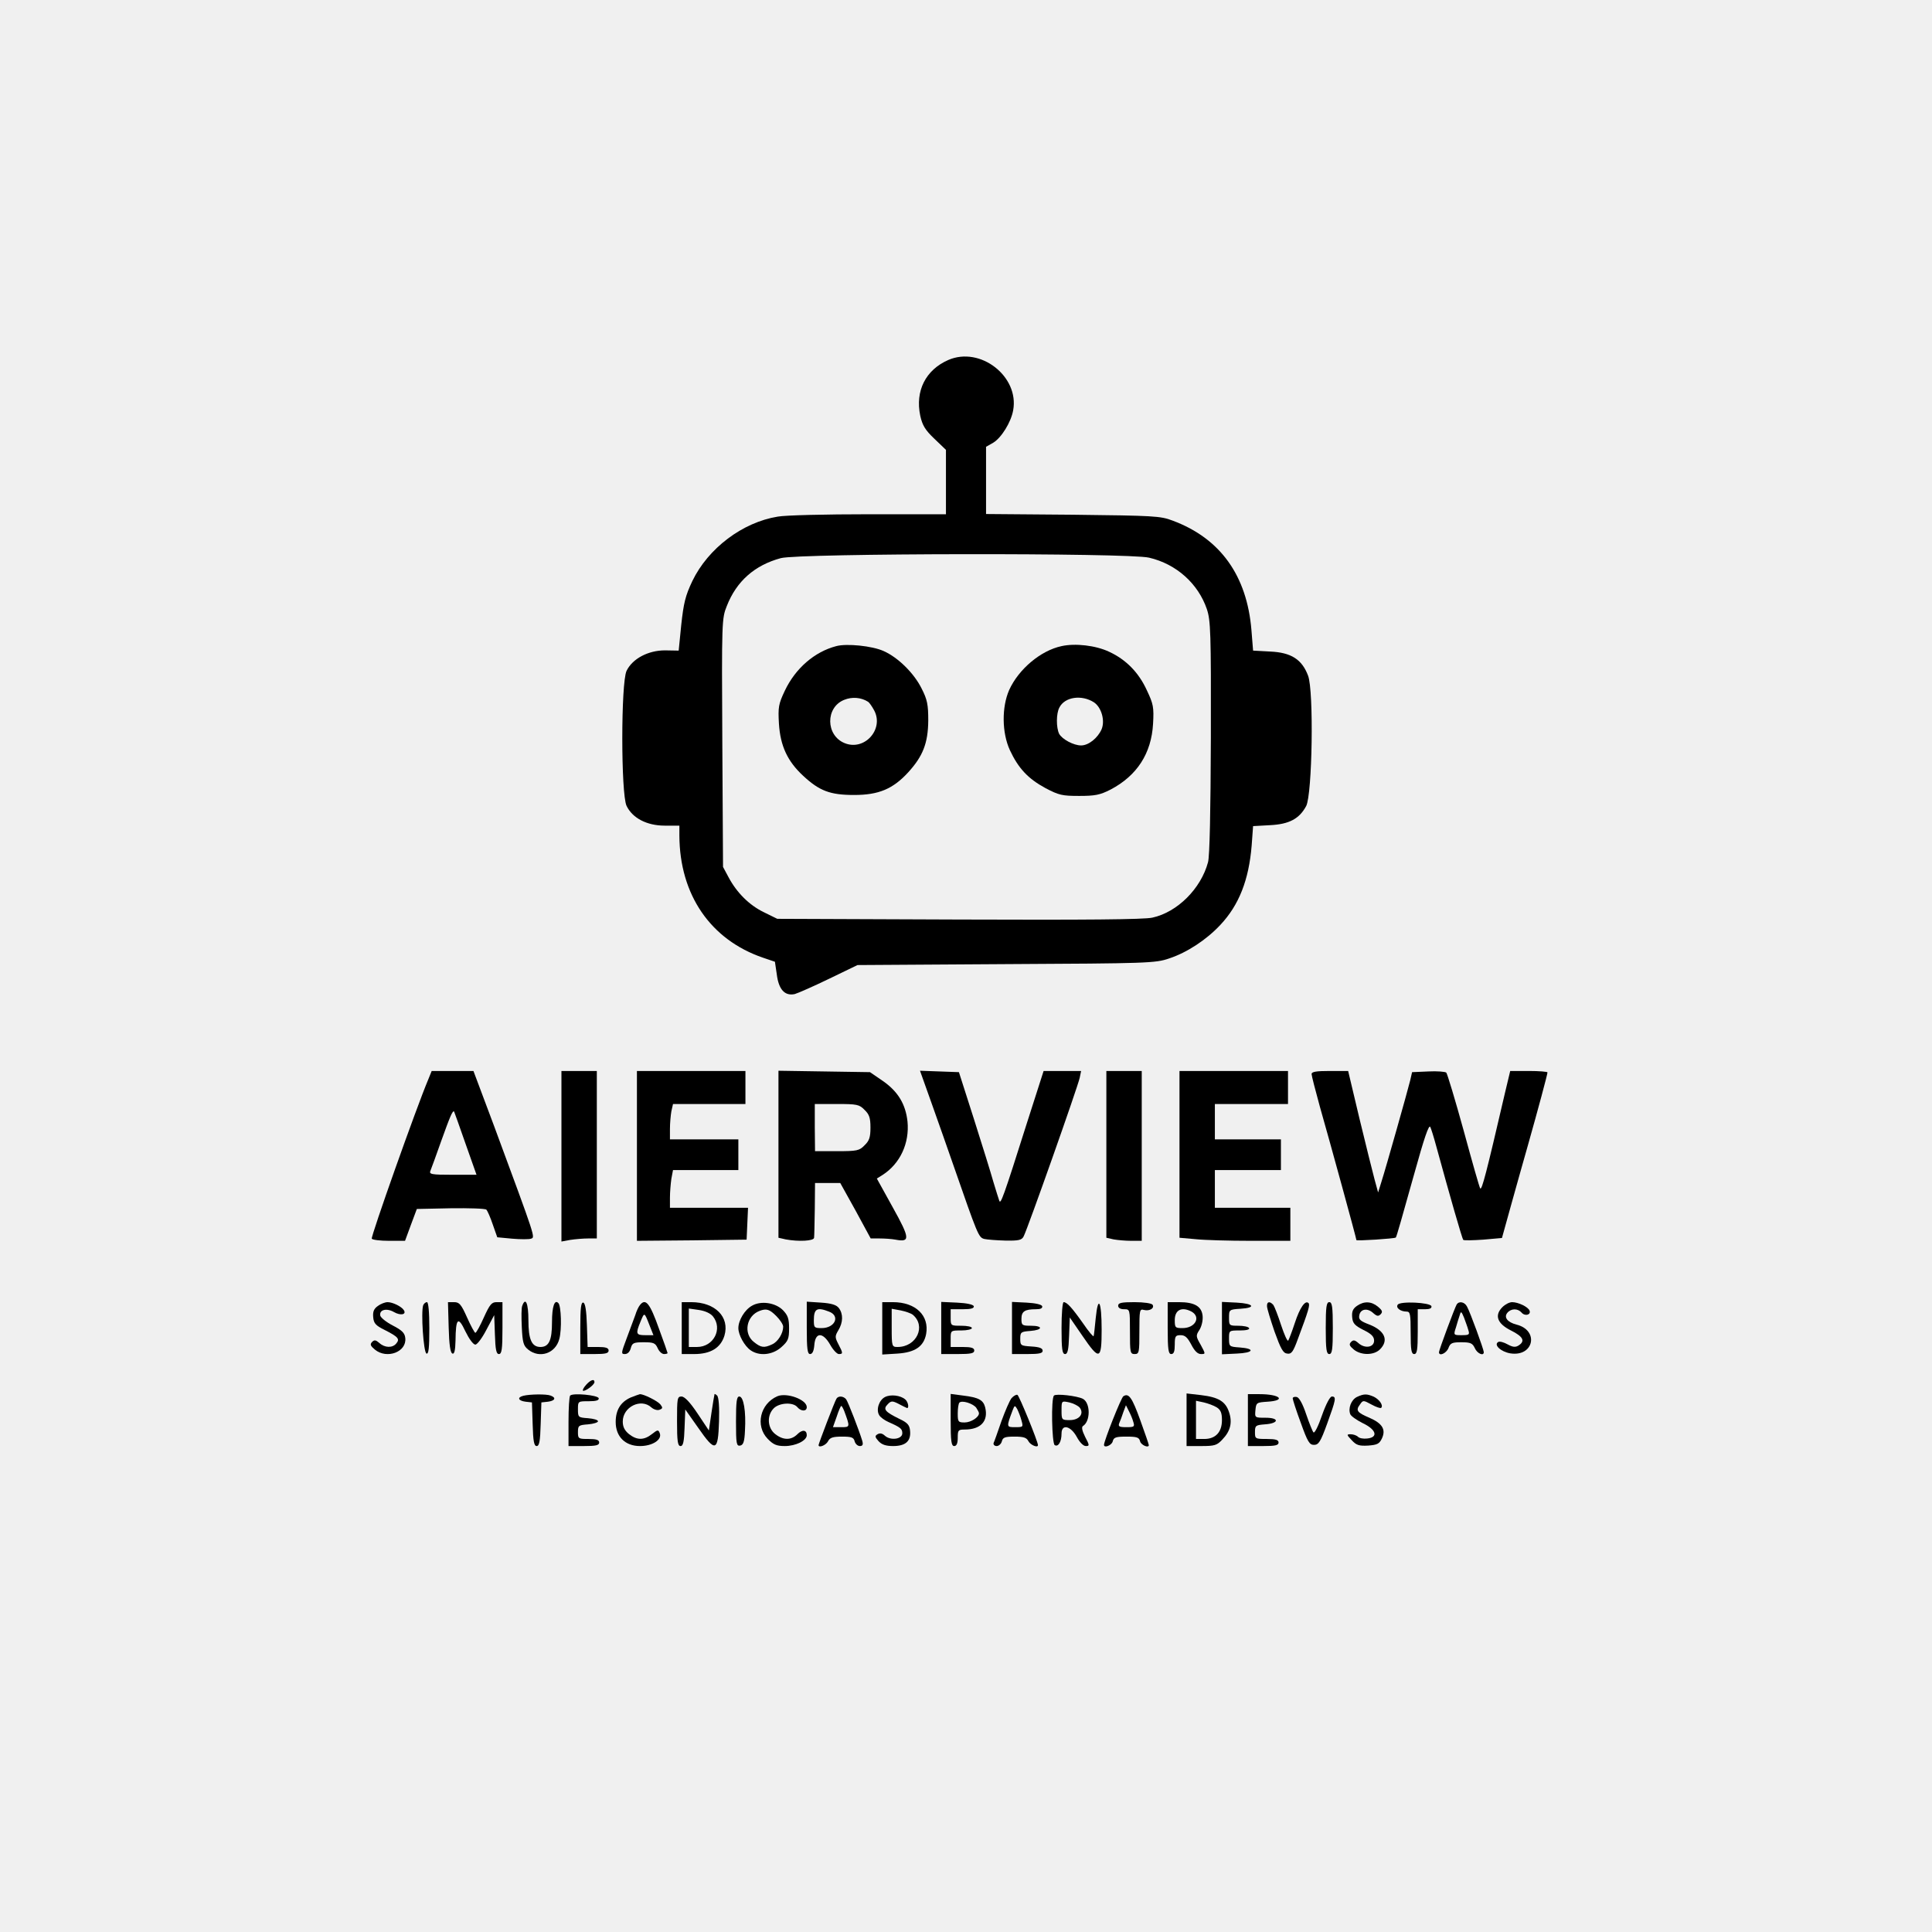
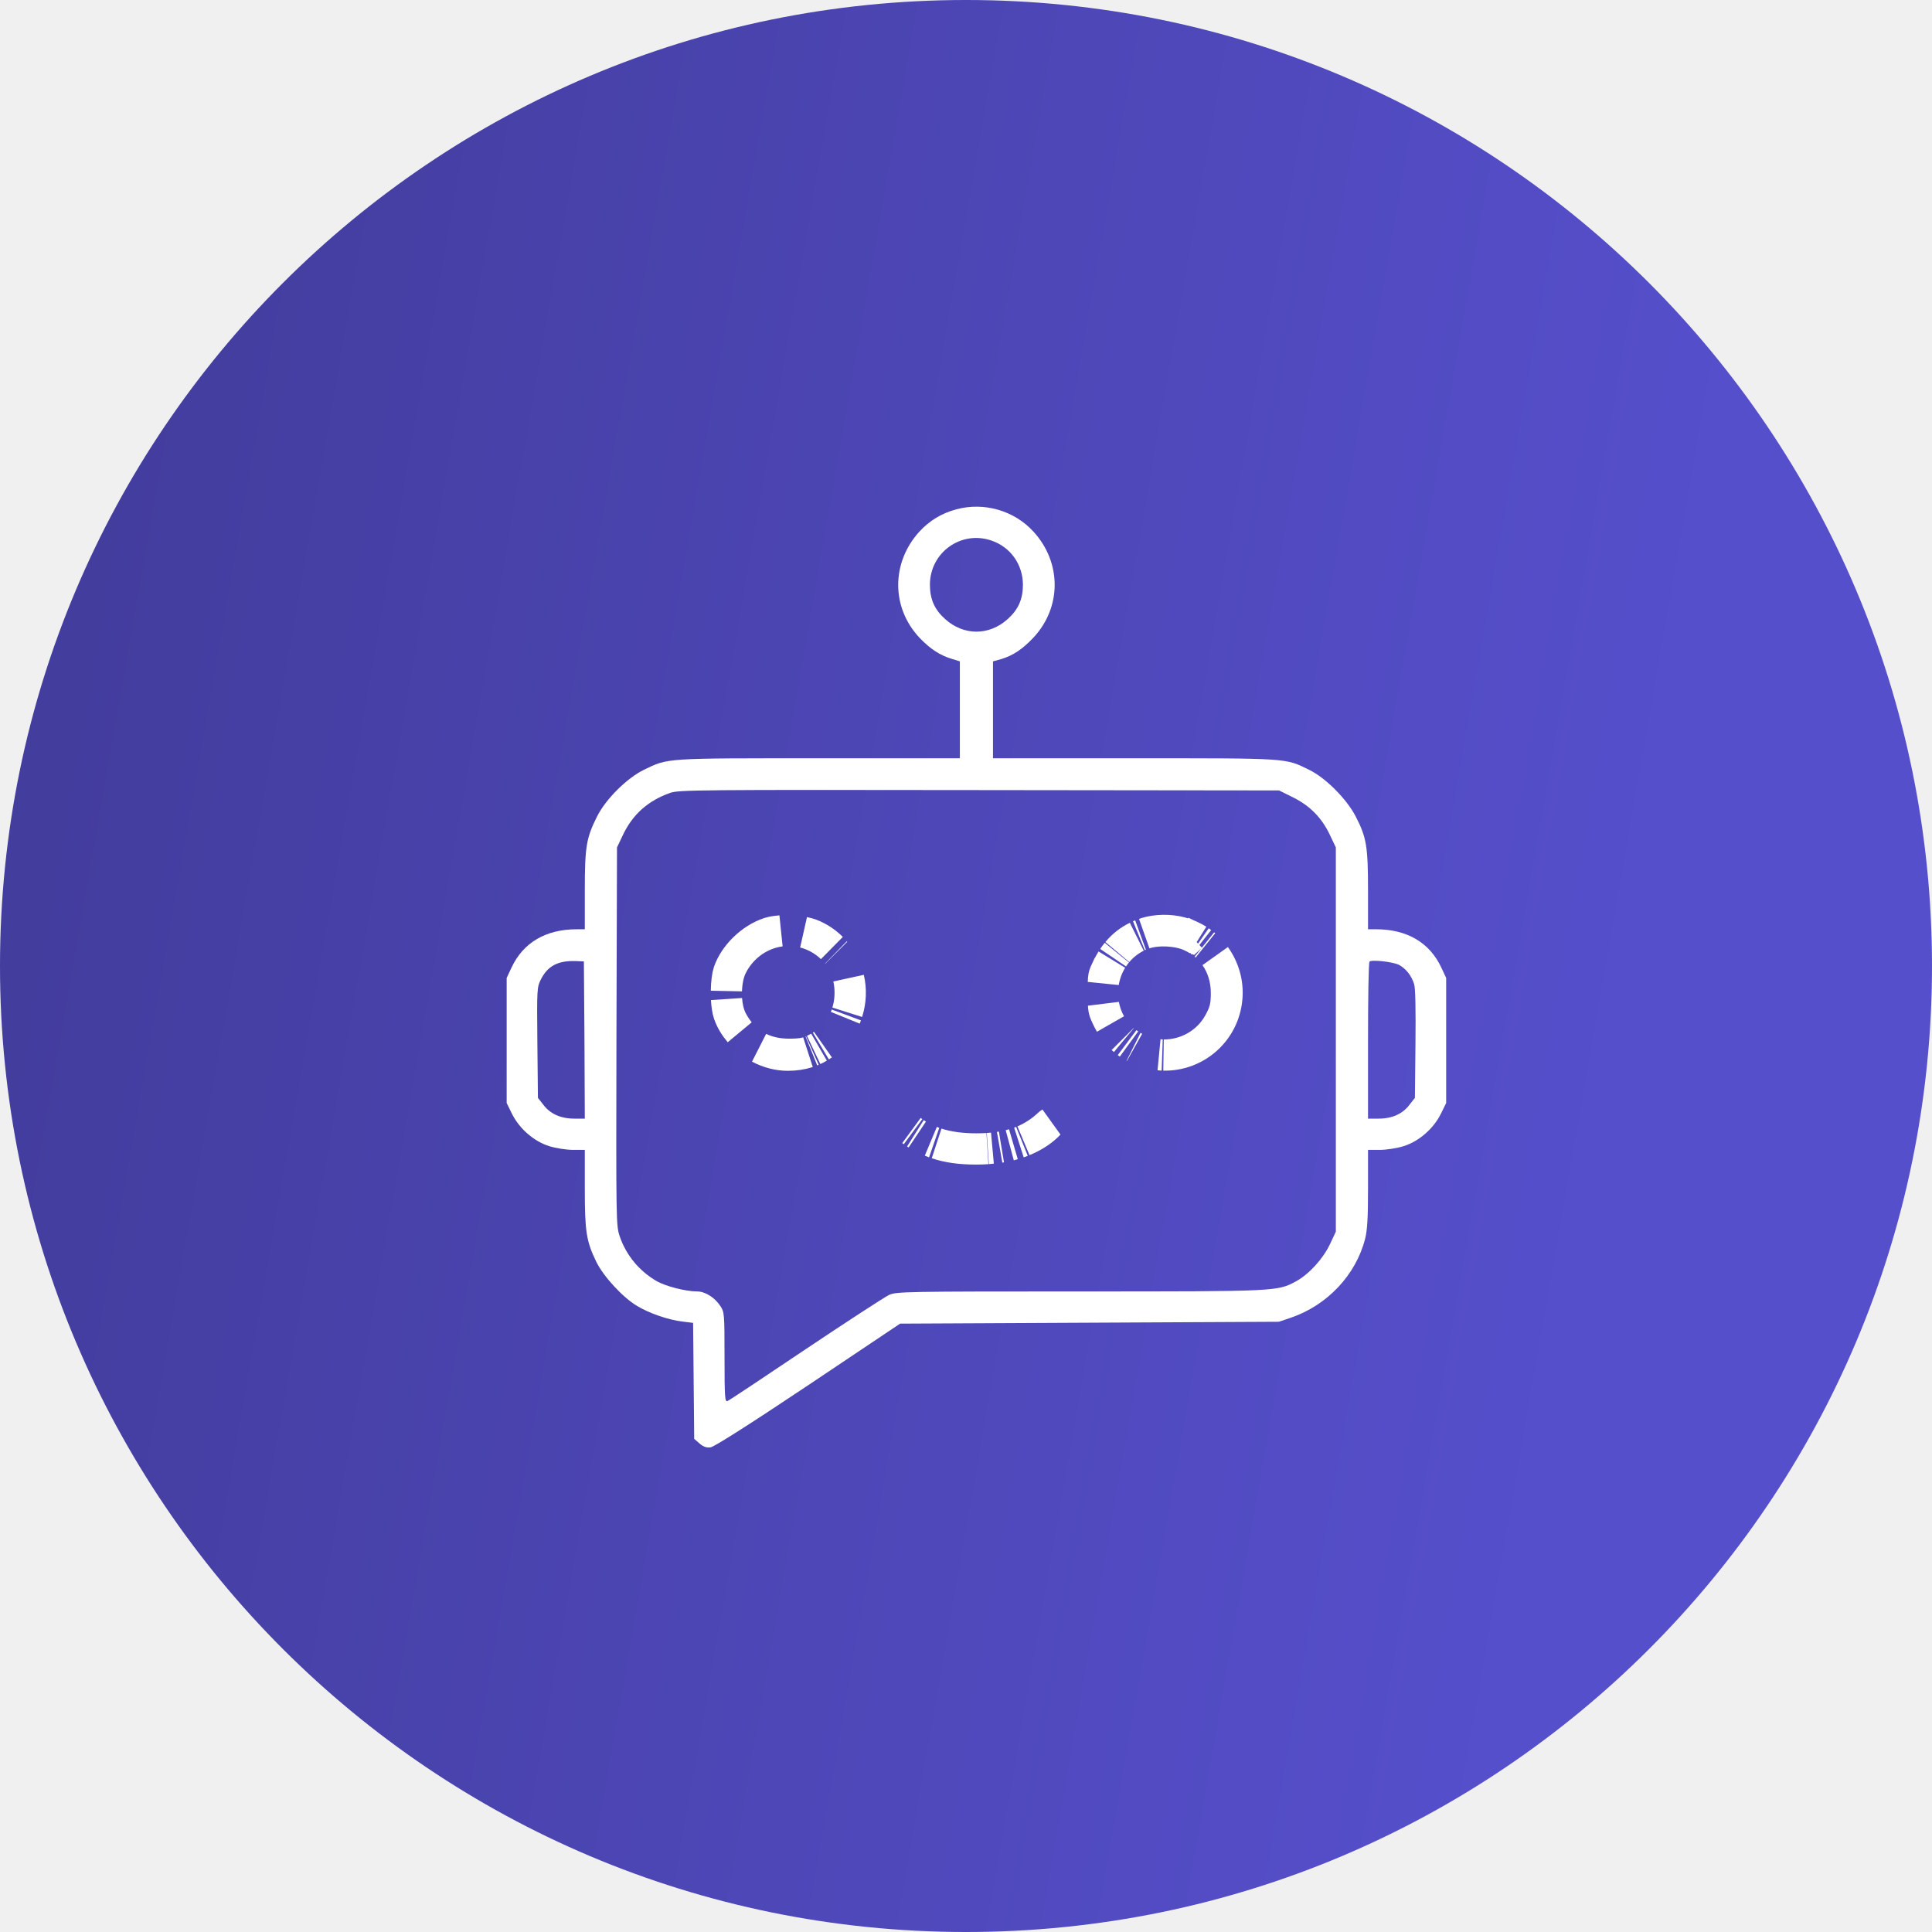
- <svg xmlns="http://www.w3.org/2000/svg" version="1.0" width="819pt" height="819pt" viewBox="0 0 819 819" preserveAspectRatio="xMidYMid meet">
-   <g transform="translate(0,819) scale(0.1,-0.1)" fill="#000000" stroke="none">
-     <path d="M4020 6664 c-96 -42 -141 -131 -119 -236 9 -41 21 -61 60 -98 l49 -47 0 -137 0 -136 -327 0 c-181 0 -354 -4 -386 -10 -149 -24 -295 -134 -362 -273 -30 -63 -37 -94 -47 -185 l-11 -110 -58 1 c-71 0 -138 -35 -163 -87 -24 -51 -24 -521 0 -572 25 -52 86 -84 162 -84 l62 0 0 -42 c1 -251 132 -442 355 -518 l50 -17 8 -54 c8 -64 34 -92 76 -83 14 4 80 33 146 65 l120 58 630 4 c601 3 633 4 691 24 76 25 158 79 217 142 79 84 121 190 133 337 l6 82 72 4 c81 4 124 27 153 81 26 49 33 489 8 553 -26 69 -72 98 -160 102 l-73 4 -7 87 c-19 231 -132 389 -334 464 -52 20 -80 21 -423 25 l-368 3 0 143 0 142 30 17 c35 21 76 87 85 138 26 143 -139 272 -275 213z m851 -838 c116 -27 208 -110 245 -218 16 -48 18 -98 17 -543 -1 -316 -5 -504 -12 -530 -30 -112 -130 -212 -236 -235 -35 -8 -283 -10 -820 -8 l-770 3 -57 28 c-62 30 -115 83 -150 149 l-23 43 -3 526 c-3 516 -2 528 19 580 41 105 118 173 229 203 77 21 1474 23 1561 2z" />
-     <path d="M3545 5451 c-92 -24 -173 -94 -218 -189 -27 -57 -29 -70 -25 -140 6 -94 36 -159 103 -221 69 -64 114 -81 216 -81 103 0 164 25 229 96 62 68 84 123 85 219 0 68 -4 89 -28 136 -32 65 -100 132 -161 159 -48 22 -157 33 -201 21z m135 -236 c5 -3 17 -20 26 -37 42 -80 -42 -173 -126 -138 -80 33 -81 151 -2 183 34 14 72 11 102 -8z" />
-     <path d="M4500 5451 c-89 -19 -182 -98 -222 -186 -32 -73 -31 -181 3 -255 36 -77 77 -121 151 -161 57 -30 71 -33 143 -33 67 0 88 4 133 27 112 59 173 153 180 279 4 70 1 84 -26 141 -35 77 -89 131 -160 164 -57 27 -144 37 -202 24z m137 -238 c32 -21 48 -77 33 -114 -16 -37 -55 -69 -87 -69 -32 0 -80 26 -93 49 -13 26 -13 87 1 112 23 45 94 55 146 22z" />
-     <path d="M1815 3613 c-49 -116 -244 -666 -239 -674 3 -5 36 -9 73 -9 l68 0 25 68 25 67 143 3 c79 1 147 -1 152 -6 4 -4 17 -33 27 -63 l19 -54 64 -6 c35 -3 70 -3 79 0 18 7 23 -8 -157 479 l-87 232 -88 0 -89 0 -15 -37z m158 -270 l47 -133 -101 0 c-92 0 -101 2 -94 18 4 9 24 65 45 124 38 106 49 132 55 126 1 -2 23 -63 48 -135z" />
-     <path d="M2380 3289 l0 -362 38 7 c20 3 54 6 75 6 l37 0 0 355 0 355 -75 0 -75 0 0 -361z" />
-     <path d="M2700 3290 l0 -360 233 2 232 3 3 68 3 67 -166 0 -165 0 0 43 c0 23 3 59 6 80 l7 37 138 0 139 0 0 65 0 65 -145 0 -145 0 0 44 c0 24 3 58 6 75 l7 31 153 0 154 0 0 70 0 70 -230 0 -230 0 0 -360z" />
-     <path d="M3300 3297 l0 -354 31 -7 c54 -10 119 -7 120 7 1 6 2 62 3 122 l1 110 54 0 53 0 65 -117 64 -118 38 0 c21 0 51 -2 67 -5 63 -12 62 5 -11 136 l-68 123 24 15 c75 48 115 135 106 227 -8 73 -40 127 -105 172 l-54 37 -194 3 -194 3 0 -354z m365 188 c20 -19 25 -34 25 -75 0 -41 -5 -56 -25 -75 -22 -23 -32 -25 -117 -25 l-93 0 -1 100 0 100 93 0 c86 0 96 -2 118 -25z" />
-     <path d="M3951 3508 c28 -79 68 -192 89 -253 105 -302 108 -310 132 -317 13 -3 53 -6 90 -7 56 -1 69 2 77 17 17 32 230 635 238 673 l6 29 -80 0 -79 0 -68 -212 c-105 -332 -114 -354 -120 -338 -3 8 -14 44 -25 80 -10 36 -47 155 -82 265 l-64 200 -82 3 -83 3 51 -143z" />
-     <path d="M4690 3296 l0 -353 31 -7 c17 -3 51 -6 75 -6 l44 0 0 360 0 360 -75 0 -75 0 0 -354z" />
-     <path d="M5000 3296 l0 -353 68 -6 c37 -4 142 -7 235 -7 l167 0 0 70 0 70 -160 0 -160 0 0 80 0 80 140 0 140 0 0 65 0 65 -140 0 -140 0 0 75 0 75 155 0 155 0 0 70 0 70 -230 0 -230 0 0 -354z" />
-     <path d="M5560 3637 c0 -7 16 -69 35 -138 46 -161 155 -559 155 -566 0 -4 162 6 167 11 3 2 26 84 77 266 44 159 63 213 69 203 3 -5 15 -43 26 -84 57 -208 109 -390 114 -395 3 -3 41 -2 85 1 l79 7 38 137 c21 75 53 190 72 256 43 152 83 301 83 309 0 3 -36 6 -79 6 l-79 0 -22 -92 c-80 -345 -98 -413 -105 -406 -3 2 -34 112 -70 244 -36 131 -70 243 -74 247 -4 4 -39 7 -76 5 l-69 -3 -8 -35 c-11 -45 -103 -371 -122 -430 l-14 -45 -15 55 c-8 30 -37 146 -64 258 l-48 202 -77 0 c-57 0 -78 -3 -78 -13z" />
-     <path d="M1602 2654 c-17 -12 -22 -24 -20 -47 2 -27 11 -36 47 -54 59 -30 67 -39 51 -58 -16 -20 -49 -19 -72 2 -15 13 -21 14 -31 4 -9 -10 -7 -16 12 -32 51 -42 136 -10 129 49 -2 21 -14 33 -53 53 -27 14 -51 33 -53 42 -5 25 27 33 58 15 28 -16 54 -11 42 8 -10 16 -48 34 -69 34 -10 0 -29 -7 -41 -16z" />
-     <path d="M1794 2657 c-10 -28 1 -200 14 -205 9 -3 12 23 12 107 0 70 -4 111 -10 111 -6 0 -13 -6 -16 -13z" />
-     <path d="M1902 2563 c2 -74 7 -108 16 -111 8 -3 12 13 13 55 1 96 11 105 42 39 15 -31 33 -56 42 -56 8 0 29 28 47 63 l33 62 3 -82 c2 -65 6 -83 17 -83 12 0 15 20 15 110 l0 110 -25 0 c-21 0 -29 -10 -54 -65 -16 -36 -32 -65 -36 -65 -3 0 -19 29 -35 65 -25 56 -33 65 -55 65 l-26 0 3 -107z" />
-     <path d="M2214 2655 c-4 -8 -4 -49 -2 -91 3 -65 7 -79 27 -95 48 -39 116 -17 132 45 11 40 8 140 -4 152 -16 17 -27 -14 -27 -81 0 -77 -13 -105 -49 -105 -37 0 -51 32 -51 113 0 72 -12 100 -26 62z" />
-     <path d="M2460 2561 l0 -111 60 0 c47 0 60 3 60 15 0 11 -12 15 -45 15 l-44 0 -3 92 c-2 62 -7 93 -15 96 -10 3 -13 -23 -13 -107z" />
-     <path d="M2713 2658 c-6 -7 -15 -26 -20 -43 -6 -16 -22 -60 -36 -97 -24 -64 -25 -68 -8 -68 12 0 21 10 25 25 6 22 12 25 55 25 41 0 49 -3 59 -25 6 -14 18 -25 27 -25 8 0 15 2 15 4 0 2 -16 48 -36 102 -39 110 -57 132 -81 102z m40 -85 l17 -43 -35 0 c-39 0 -41 6 -20 57 17 41 16 42 38 -14z" />
-     <path d="M2890 2560 l0 -110 53 0 c69 0 112 26 128 78 23 79 -39 142 -141 142 l-40 0 0 -110z m132 50 c43 -53 3 -130 -67 -130 l-35 0 0 81 0 82 42 -6 c27 -4 49 -14 60 -27z" />
-     <path d="M3188 2655 c-31 -17 -58 -62 -58 -95 0 -29 26 -76 52 -94 37 -26 93 -20 130 13 29 26 33 35 33 80 0 41 -5 55 -26 77 -32 32 -93 41 -131 19z m103 -44 c16 -16 29 -36 29 -45 0 -28 -22 -64 -47 -75 -34 -16 -47 -14 -77 10 -46 36 -32 111 24 132 29 11 42 7 71 -22z" />
-     <path d="M3420 2561 c0 -90 3 -111 14 -111 10 0 16 13 18 38 4 55 36 56 67 2 12 -22 29 -40 37 -40 18 0 18 4 -2 42 -15 29 -15 34 0 59 20 33 21 69 2 94 -10 13 -30 20 -75 23 l-61 4 0 -111z m94 69 c49 -18 26 -70 -31 -70 -31 0 -33 2 -33 33 0 49 13 57 64 37z" />
-     <path d="M3740 2559 l0 -111 65 4 c74 5 111 30 121 83 14 78 -44 135 -141 135 l-45 0 0 -111z m129 58 c58 -48 17 -137 -64 -137 -24 0 -25 2 -25 81 l0 81 38 -7 c20 -4 43 -12 51 -18z" />
-     <path d="M3990 2560 l0 -110 70 0 c56 0 70 3 70 15 0 11 -12 15 -50 15 l-50 0 0 35 c0 35 0 35 45 35 25 0 45 5 45 10 0 6 -20 10 -45 10 -45 0 -45 0 -45 35 l0 35 51 0 c36 0 49 4 47 13 -3 7 -29 13 -71 15 l-67 3 0 -111z" />
-     <path d="M4290 2560 l0 -110 65 0 c50 0 65 3 65 14 0 11 -14 16 -47 18 -46 3 -48 4 -48 33 0 28 3 30 43 33 53 4 55 22 2 22 -37 0 -40 2 -40 29 0 32 14 41 62 41 19 0 28 4 26 13 -3 7 -28 13 -66 15 l-62 3 0 -111z" />
-     <path d="M4500 2560 c0 -90 3 -110 15 -110 11 0 15 18 17 78 l3 77 53 -77 c73 -107 82 -104 82 26 0 120 -15 149 -25 49 -4 -38 -7 -72 -9 -77 -1 -4 -21 19 -44 53 -48 68 -69 91 -83 91 -5 0 -9 -49 -9 -110z" />
-     <path d="M4740 2655 c0 -9 9 -15 25 -15 25 0 25 0 25 -95 0 -88 1 -95 20 -95 19 0 20 7 20 96 0 90 1 96 19 91 24 -6 46 7 37 22 -4 6 -36 11 -77 11 -55 0 -69 -3 -69 -15z" />
-     <path d="M4950 2560 c0 -91 3 -110 15 -110 11 0 15 11 15 40 0 36 3 40 25 40 19 0 29 -10 45 -40 14 -27 27 -40 41 -40 20 0 20 0 -1 39 -21 36 -21 40 -5 64 9 15 15 40 13 59 -4 40 -34 58 -100 58 l-48 0 0 -110z m101 70 c41 -23 16 -70 -38 -70 -31 0 -33 2 -33 34 0 43 29 58 71 36z" />
-     <path d="M5180 2560 l0 -111 63 3 c71 3 80 21 12 26 -44 3 -45 4 -45 38 0 34 0 34 46 34 27 0 43 4 39 10 -3 6 -24 10 -46 10 -38 0 -39 1 -39 34 0 34 1 35 48 38 68 4 58 22 -15 26 l-63 3 0 -111z" />
-     <path d="M5371 2653 c0 -10 15 -58 32 -108 26 -72 36 -91 53 -93 19 -3 26 7 47 65 44 117 51 142 44 149 -14 14 -37 -20 -58 -84 -12 -37 -25 -70 -28 -75 -4 -4 -17 26 -30 65 -13 40 -28 79 -33 86 -15 17 -28 15 -27 -5z" />
-     <path d="M5620 2560 c0 -91 3 -110 15 -110 12 0 15 19 15 110 0 91 -3 110 -15 110 -12 0 -15 -19 -15 -110z" />
-     <path d="M5752 2654 c-17 -12 -22 -24 -20 -47 2 -27 11 -36 48 -55 33 -16 45 -28 45 -45 0 -29 -39 -35 -66 -11 -16 14 -22 15 -32 5 -9 -10 -7 -16 12 -32 31 -25 85 -25 111 1 38 38 21 79 -45 105 -37 14 -46 21 -43 38 4 28 34 34 59 11 16 -14 22 -15 32 -5 9 10 7 16 -12 32 -28 23 -59 24 -89 3z" />
-     <path d="M5925 2659 c-9 -13 12 -29 38 -29 15 0 17 -11 17 -90 0 -73 3 -90 15 -90 12 0 15 17 15 95 l0 95 31 0 c20 0 29 4 27 13 -6 16 -134 22 -143 6z" />
-     <path d="M6175 2660 c-8 -13 -75 -193 -75 -202 0 -19 31 -5 40 17 8 22 16 25 55 25 39 0 47 -4 57 -25 10 -23 38 -35 38 -17 0 11 -58 170 -71 193 -10 20 -34 25 -44 9z m49 -107 c7 -21 4 -23 -28 -23 -34 0 -35 0 -24 33 5 17 12 41 16 52 5 18 7 16 18 -10 6 -17 15 -40 18 -52z" />
-     <path d="M6369 2649 c-35 -35 -22 -70 36 -99 52 -26 62 -45 32 -64 -13 -8 -24 -7 -46 5 -16 9 -34 14 -40 10 -20 -12 11 -41 51 -48 100 -16 124 98 26 122 -38 10 -54 31 -38 50 16 19 44 19 60 1 14 -17 41 -10 34 8 -6 16 -48 36 -74 36 -11 0 -29 -9 -41 -21z" />
-     <path d="M2485 2320 c-10 -11 -16 -22 -14 -25 7 -6 49 24 49 36 0 15 -16 10 -35 -11z" />
-     <path d="M2218 2273 c-27 -7 -21 -21 10 -25 l27 -3 3 -92 c2 -73 6 -93 17 -93 11 0 15 20 17 93 l3 92 28 3 c30 4 36 17 11 26 -17 7 -89 6 -116 -1z" />
-     <path d="M2417 2274 c-4 -4 -7 -54 -7 -111 l0 -103 65 0 c51 0 65 3 65 15 0 11 -12 15 -45 15 -43 0 -45 1 -45 29 0 28 3 30 43 33 23 2 42 8 42 13 0 6 -19 11 -42 13 -42 3 -43 4 -43 38 0 34 0 34 46 34 32 0 44 4 42 13 -5 13 -109 23 -121 11z" />
-     <path d="M2674 2266 c-43 -19 -64 -53 -64 -104 0 -62 40 -102 103 -102 53 0 94 27 84 54 -6 16 -9 16 -33 -3 -34 -27 -64 -27 -98 0 -18 15 -26 30 -26 53 0 62 77 100 121 60 10 -9 26 -14 35 -10 14 5 14 9 3 23 -13 15 -70 43 -86 43 -4 -1 -22 -7 -39 -14z" />
-     <path d="M3029 2280 c-1 -3 -7 -38 -13 -79 l-11 -75 -48 72 c-32 48 -55 72 -68 72 -18 0 -19 -8 -19 -105 0 -85 3 -105 15 -105 11 0 15 18 17 78 l3 77 55 -78 c73 -105 84 -101 88 27 2 59 -1 103 -8 110 -5 5 -11 8 -11 6z" />
-     <path d="M3295 2271 c-73 -32 -94 -125 -41 -180 24 -25 38 -31 73 -31 46 0 93 23 93 46 0 23 -19 25 -40 4 -26 -26 -60 -26 -94 1 -33 26 -36 79 -6 109 24 24 82 27 100 5 16 -19 40 -19 40 0 0 32 -85 63 -125 46z" />
-     <path d="M3752 2268 c-26 -13 -39 -54 -25 -77 5 -9 23 -22 39 -29 52 -23 59 -29 59 -48 0 -25 -50 -32 -74 -10 -11 10 -21 12 -31 6 -12 -7 -11 -12 4 -29 14 -15 31 -21 62 -21 53 0 76 21 72 64 -2 25 -11 35 -45 51 -61 30 -71 41 -50 62 14 15 20 15 44 3 15 -8 31 -16 36 -18 12 -6 8 25 -6 36 -20 17 -61 22 -85 10z" />
-     <path d="M4030 2170 c0 -91 3 -110 15 -110 10 0 15 11 15 35 0 32 2 35 29 35 69 0 102 36 87 95 -8 30 -27 41 -93 49 l-53 7 0 -111z m108 53 c6 -9 12 -20 12 -24 0 -17 -34 -39 -61 -39 -27 0 -29 3 -29 38 0 21 3 42 7 46 11 11 56 -3 71 -21z" />
-     <path d="M4288 2263 c-8 -10 -27 -54 -43 -98 -15 -44 -30 -86 -33 -92 -2 -7 4 -13 13 -13 9 0 19 9 22 20 4 17 14 20 54 20 38 0 51 -4 59 -20 9 -16 40 -29 40 -16 0 15 -80 211 -87 213 -5 2 -16 -4 -25 -14z m42 -94 c8 -28 8 -29 -26 -29 -38 0 -38 0 -12 70 9 23 10 24 20 7 5 -10 14 -32 18 -48z" />
-     <path d="M4468 2274 c-13 -12 -9 -202 3 -210 15 -9 29 14 29 49 0 42 39 33 65 -15 12 -22 27 -38 38 -38 16 0 16 3 -3 39 -13 26 -16 42 -9 46 32 20 32 97 0 115 -25 13 -115 23 -123 14z m109 -51 c20 -26 -2 -53 -42 -53 -34 0 -35 1 -35 41 0 41 0 41 33 34 17 -4 37 -14 44 -22z" />
-     <path d="M4762 2271 c-9 -5 -82 -189 -82 -206 0 -15 33 -2 37 15 4 17 14 20 58 20 44 0 54 -3 58 -20 4 -16 37 -30 37 -16 0 3 -16 50 -36 105 -35 97 -49 117 -72 102z m42 -108 c7 -21 4 -23 -29 -23 -31 0 -36 3 -30 18 4 9 12 30 17 46 l11 29 12 -24 c7 -13 16 -34 19 -46z" />
-     <path d="M5030 2171 l0 -111 63 0 c56 0 66 3 89 28 34 35 43 72 28 116 -15 45 -44 63 -119 72 l-61 7 0 -112z m128 53 c17 -11 22 -24 22 -54 0 -51 -27 -80 -75 -80 l-35 0 0 81 0 81 33 -7 c17 -4 42 -13 55 -21z" />
-     <path d="M5290 2170 l0 -110 65 0 c51 0 65 3 65 15 0 11 -12 15 -50 15 -49 0 -50 1 -50 29 0 28 3 30 42 33 60 4 63 28 3 28 -46 0 -46 0 -43 33 3 31 5 32 51 35 81 5 54 32 -34 32 l-49 0 0 -110z" />
-     <path d="M5752 2268 c-24 -12 -38 -48 -28 -73 3 -8 27 -25 53 -38 57 -27 67 -60 19 -65 -16 -2 -33 1 -39 7 -6 6 -20 11 -31 11 -18 0 -18 -2 4 -25 20 -22 32 -25 70 -23 38 3 47 7 58 30 18 38 2 64 -53 88 -52 22 -59 31 -40 56 13 19 14 19 49 0 20 -11 38 -17 41 -14 10 10 -7 35 -31 47 -30 13 -42 13 -72 -1z" />
-     <path d="M3120 2164 c0 -95 2 -105 18 -102 13 3 18 16 20 63 5 83 -6 145 -24 145 -11 0 -14 -20 -14 -106z" />
-     <path d="M3546 2261 c-7 -10 -76 -191 -76 -197 0 -13 31 -1 40 16 8 16 21 20 59 20 40 0 50 -3 54 -20 3 -11 13 -20 22 -20 12 0 15 6 10 23 -13 43 -59 162 -68 175 -11 14 -33 16 -41 3z m33 -53 c25 -68 25 -68 -13 -68 l-35 0 16 45 c8 25 17 45 19 45 3 0 8 -10 13 -22z" />
-     <path d="M5480 2262 c0 -5 15 -52 34 -103 29 -81 37 -94 56 -94 20 0 28 13 56 90 37 102 40 115 20 115 -8 0 -25 -32 -42 -80 -15 -44 -31 -77 -36 -72 -4 4 -18 39 -31 77 -15 45 -30 71 -40 73 -10 2 -17 -1 -17 -6z" />
-   </g>
+ <svg xmlns="http://www.w3.org/2000/svg" width="56" height="56" viewBox="0 0 56 56" fill="none">
+   <circle cx="28" cy="28" r="28" fill="url(#paint0_linear_125_554)" />
+   <mask id="path-2-inside-1_125_554" fill="white">
+     <path d="M27.721 14.763C27.295 14.875 26.938 15.094 26.65 15.408C25.829 16.309 25.829 17.614 26.655 18.488C26.959 18.808 27.252 19 27.599 19.101L27.822 19.17V20.577V21.979H23.74C19.243 21.979 19.376 21.968 18.662 22.314C18.172 22.554 17.559 23.162 17.308 23.663C16.994 24.286 16.951 24.542 16.951 25.81V26.935H16.722C15.821 26.935 15.166 27.319 14.825 28.049L14.686 28.347V30.159V31.971L14.835 32.275C15.049 32.712 15.475 33.084 15.923 33.223C16.114 33.282 16.418 33.33 16.61 33.33H16.951V34.454C16.951 35.701 16.994 35.978 17.287 36.58C17.495 37.001 18.049 37.604 18.459 37.849C18.816 38.067 19.376 38.259 19.786 38.307L20.09 38.344L20.106 40.028L20.122 41.707L20.276 41.84C20.388 41.936 20.479 41.968 20.596 41.952C20.703 41.936 21.71 41.297 23.426 40.151L26.09 38.366L31.579 38.339L37.068 38.312L37.415 38.195C38.475 37.833 39.301 36.953 39.568 35.909C39.632 35.658 39.653 35.307 39.653 34.454V33.33H39.994C40.186 33.33 40.489 33.282 40.681 33.223C41.129 33.084 41.555 32.712 41.769 32.275L41.918 31.971V30.159V28.347L41.779 28.049C41.438 27.319 40.783 26.935 39.882 26.935H39.653V25.81C39.653 24.537 39.61 24.27 39.291 23.657C39.035 23.162 38.422 22.544 37.947 22.314C37.244 21.968 37.377 21.979 32.874 21.979H28.782V20.577V19.17L29.011 19.107C29.357 19.005 29.634 18.819 29.943 18.494C30.775 17.614 30.78 16.309 29.954 15.408C29.4 14.801 28.526 14.545 27.721 14.763ZM28.739 15.669C29.288 15.856 29.645 16.357 29.65 16.943C29.65 17.369 29.517 17.668 29.208 17.945C28.67 18.43 27.934 18.43 27.396 17.945C27.087 17.668 26.954 17.369 26.954 16.943C26.959 16.01 27.86 15.366 28.739 15.669ZM37.473 23.109C37.969 23.354 38.315 23.705 38.55 24.206L38.72 24.563V30.132V35.701L38.55 36.063C38.347 36.49 37.942 36.932 37.575 37.135C37.026 37.433 37.052 37.433 31.286 37.433C26.277 37.433 25.973 37.438 25.771 37.534C25.653 37.588 24.572 38.291 23.362 39.101C22.158 39.911 21.134 40.593 21.087 40.609C21.012 40.641 21.001 40.513 21.001 39.341C21.001 38.072 20.996 38.03 20.879 37.854C20.713 37.604 20.436 37.433 20.207 37.433C19.877 37.433 19.296 37.284 19.035 37.135C18.529 36.842 18.15 36.383 17.964 35.84C17.857 35.515 17.857 35.467 17.868 30.036L17.884 24.563L18.054 24.206C18.337 23.604 18.79 23.204 19.429 22.981C19.68 22.895 20.25 22.89 28.387 22.901L37.074 22.911L37.473 23.109ZM16.941 30.143L16.951 32.424H16.647C16.253 32.424 15.944 32.285 15.747 32.019L15.592 31.822L15.576 30.218C15.56 28.64 15.566 28.608 15.683 28.379C15.88 27.995 16.178 27.841 16.685 27.857L16.924 27.867L16.941 30.143ZM40.553 27.969C40.751 28.075 40.916 28.283 40.99 28.528C41.028 28.651 41.038 29.274 41.028 30.271L41.012 31.822L40.857 32.019C40.66 32.285 40.351 32.424 39.962 32.424H39.653V30.169C39.653 28.928 39.669 27.894 39.696 27.873C39.754 27.809 40.378 27.878 40.553 27.969Z" />
+   </mask>
+   <path d="M27.721 14.763C27.295 14.875 26.938 15.094 26.65 15.408C25.829 16.309 25.829 17.614 26.655 18.488C26.959 18.808 27.252 19 27.599 19.101L27.822 19.17V20.577V21.979H23.74C19.243 21.979 19.376 21.968 18.662 22.314C18.172 22.554 17.559 23.162 17.308 23.663C16.994 24.286 16.951 24.542 16.951 25.81V26.935H16.722C15.821 26.935 15.166 27.319 14.825 28.049L14.686 28.347V30.159V31.971L14.835 32.275C15.049 32.712 15.475 33.084 15.923 33.223C16.114 33.282 16.418 33.33 16.61 33.33H16.951V34.454C16.951 35.701 16.994 35.978 17.287 36.58C17.495 37.001 18.049 37.604 18.459 37.849C18.816 38.067 19.376 38.259 19.786 38.307L20.09 38.344L20.106 40.028L20.122 41.707L20.276 41.84C20.388 41.936 20.479 41.968 20.596 41.952C20.703 41.936 21.71 41.297 23.426 40.151L26.09 38.366L31.579 38.339L37.068 38.312L37.415 38.195C38.475 37.833 39.301 36.953 39.568 35.909C39.632 35.658 39.653 35.307 39.653 34.454V33.33H39.994C40.186 33.33 40.489 33.282 40.681 33.223C41.129 33.084 41.555 32.712 41.769 32.275L41.918 31.971V30.159V28.347L41.779 28.049C41.438 27.319 40.783 26.935 39.882 26.935H39.653V25.81C39.653 24.537 39.61 24.27 39.291 23.657C39.035 23.162 38.422 22.544 37.947 22.314C37.244 21.968 37.377 21.979 32.874 21.979H28.782V20.577V19.17L29.011 19.107C29.357 19.005 29.634 18.819 29.943 18.494C30.775 17.614 30.78 16.309 29.954 15.408C29.4 14.801 28.526 14.545 27.721 14.763ZM28.739 15.669C29.288 15.856 29.645 16.357 29.65 16.943C29.65 17.369 29.517 17.668 29.208 17.945C28.67 18.43 27.934 18.43 27.396 17.945C27.087 17.668 26.954 17.369 26.954 16.943C26.959 16.01 27.86 15.366 28.739 15.669ZM37.473 23.109C37.969 23.354 38.315 23.705 38.55 24.206L38.72 24.563V30.132V35.701L38.55 36.063C38.347 36.49 37.942 36.932 37.575 37.135C37.026 37.433 37.052 37.433 31.286 37.433C26.277 37.433 25.973 37.438 25.771 37.534C25.653 37.588 24.572 38.291 23.362 39.101C22.158 39.911 21.134 40.593 21.087 40.609C21.012 40.641 21.001 40.513 21.001 39.341C21.001 38.072 20.996 38.03 20.879 37.854C20.713 37.604 20.436 37.433 20.207 37.433C19.877 37.433 19.296 37.284 19.035 37.135C18.529 36.842 18.15 36.383 17.964 35.84C17.857 35.515 17.857 35.467 17.868 30.036L17.884 24.563L18.054 24.206C18.337 23.604 18.79 23.204 19.429 22.981C19.68 22.895 20.25 22.89 28.387 22.901L37.074 22.911L37.473 23.109ZM16.941 30.143L16.951 32.424H16.647C16.253 32.424 15.944 32.285 15.747 32.019L15.592 31.822L15.576 30.218C15.56 28.64 15.566 28.608 15.683 28.379C15.88 27.995 16.178 27.841 16.685 27.857L16.924 27.867L16.941 30.143ZM40.553 27.969C40.751 28.075 40.916 28.283 40.99 28.528C41.028 28.651 41.038 29.274 41.028 30.271L41.012 31.822L40.857 32.019C40.66 32.285 40.351 32.424 39.962 32.424H39.653V30.169C39.653 28.928 39.669 27.894 39.696 27.873C39.754 27.809 40.378 27.878 40.553 27.969Z" stroke="white" stroke-width="1.808" mask="url(#path-2-inside-1_125_554)" />
+   <path d="M21.055 28.722C21.062 28.479 21.107 28.199 21.224 27.978V27.977C21.518 27.419 22.046 27.059 22.626 26.983C22.494 26.993 22.379 27.012 22.291 27.04C21.772 27.211 21.294 27.68 21.124 28.166C21.087 28.277 21.058 28.481 21.055 28.722ZM24.11 27.477C23.943 27.31 23.74 27.173 23.502 27.08C23.445 27.059 23.377 27.041 23.302 27.026C23.35 27.038 23.399 27.051 23.447 27.067L23.45 27.069C23.705 27.16 23.928 27.3 24.11 27.477ZM24.239 27.617C24.236 27.614 24.233 27.61 24.23 27.607C24.233 27.61 24.236 27.614 24.239 27.617ZM24.558 29.339C24.661 29.019 24.673 28.68 24.598 28.358C24.613 28.431 24.626 28.506 24.633 28.582C24.657 28.85 24.631 29.105 24.558 29.339ZM21.437 29.916C21.349 29.807 21.271 29.688 21.205 29.558L21.203 29.554C21.116 29.377 21.073 29.164 21.058 28.961C21.069 29.142 21.094 29.294 21.125 29.386C21.193 29.579 21.302 29.758 21.437 29.916ZM24.501 29.5C24.512 29.473 24.522 29.446 24.532 29.419C24.522 29.446 24.512 29.473 24.501 29.5ZM23.793 30.319C23.813 30.307 23.834 30.294 23.854 30.28C23.834 30.294 23.813 30.307 23.793 30.319ZM23.586 30.433C23.637 30.409 23.688 30.383 23.737 30.354C23.688 30.382 23.638 30.408 23.586 30.433ZM22.834 30.586C23.045 30.586 23.238 30.557 23.418 30.498C23.393 30.506 23.367 30.514 23.34 30.52C23.192 30.553 23.037 30.558 22.866 30.558C22.558 30.558 22.269 30.5 22.009 30.373C22.264 30.508 22.549 30.586 22.834 30.586ZM23.518 30.462C23.528 30.458 23.537 30.455 23.546 30.451C23.537 30.455 23.528 30.458 23.518 30.462Z" fill="white" stroke="white" stroke-width="0.904" />
+   <path d="M34.724 27.245C34.575 27.151 34.413 27.077 34.237 27.031L34.233 27.03C33.898 26.94 33.515 26.951 33.22 27.042C33.204 27.047 33.189 27.054 33.173 27.06C33.382 26.99 33.629 26.973 33.84 26.983C34.064 26.995 34.325 27.04 34.532 27.14L34.533 27.139C34.6 27.17 34.663 27.207 34.724 27.245ZM33.059 27.102C33.048 27.106 33.038 27.111 33.027 27.115C33.038 27.11 33.048 27.106 33.059 27.102ZM32.388 27.594C32.538 27.417 32.725 27.266 32.948 27.153C32.73 27.26 32.546 27.404 32.388 27.594ZM34.826 27.314C34.812 27.303 34.797 27.292 34.783 27.282C34.798 27.292 34.812 27.303 34.826 27.314ZM34.94 27.402C34.93 27.394 34.92 27.386 34.91 27.378C34.92 27.386 34.93 27.394 34.94 27.402ZM32.265 27.758C32.298 27.709 32.332 27.661 32.37 27.615C32.334 27.66 32.299 27.708 32.265 27.758ZM33.729 30.581C34.651 30.602 35.478 29.908 35.562 28.923V28.922C35.599 28.479 35.469 28.055 35.224 27.715C35.433 28.012 35.545 28.374 35.548 28.768V28.773C35.548 28.938 35.543 29.087 35.506 29.237C35.468 29.391 35.404 29.519 35.332 29.648C35.003 30.246 34.372 30.586 33.729 30.581ZM31.981 28.477C32.02 28.245 32.103 28.019 32.228 27.815C32.185 27.885 32.142 27.959 32.103 28.039L32.102 28.04L32.023 28.212C32.008 28.25 32.001 28.275 31.996 28.303C31.988 28.343 31.984 28.393 31.981 28.477ZM32.187 29.679C32.088 29.504 32.022 29.316 31.986 29.123C31.989 29.173 31.991 29.21 31.997 29.241C32.007 29.303 32.023 29.352 32.084 29.481L32.086 29.484C32.117 29.552 32.151 29.617 32.187 29.679ZM32.541 30.116C32.552 30.127 32.565 30.136 32.577 30.146C32.565 30.136 32.552 30.127 32.541 30.116ZM32.67 30.221C32.686 30.233 32.703 30.245 32.719 30.257C32.702 30.245 32.686 30.233 32.67 30.221ZM32.856 30.343C32.866 30.348 32.876 30.353 32.885 30.358C32.876 30.353 32.866 30.348 32.856 30.343ZM33.595 30.573C33.626 30.576 33.657 30.579 33.687 30.58C33.657 30.579 33.626 30.576 33.595 30.573Z" fill="white" stroke="white" stroke-width="0.904" />
+   <path d="M29.669 33.064C29.932 32.956 30.155 32.819 30.335 32.651L30.42 32.566C30.422 32.564 30.423 32.561 30.425 32.56C30.195 32.781 29.945 32.946 29.669 33.064ZM26.419 32.769C26.434 32.78 26.45 32.791 26.465 32.802C26.45 32.791 26.434 32.78 26.419 32.769ZM26.533 32.85C26.552 32.862 26.57 32.873 26.588 32.885C26.57 32.873 26.552 32.862 26.533 32.85ZM26.981 33.08C27.012 33.093 27.044 33.107 27.075 33.118C27.043 33.107 27.012 33.093 26.981 33.08ZM29.534 33.116C29.562 33.107 29.589 33.096 29.615 33.086C29.589 33.097 29.562 33.107 29.534 33.116ZM28.302 33.304C28.411 33.304 28.517 33.3 28.619 33.293C28.517 33.299 28.411 33.302 28.302 33.302C27.872 33.302 27.492 33.253 27.151 33.144C27.48 33.254 27.837 33.304 28.302 33.304ZM29.27 33.196C29.304 33.187 29.337 33.176 29.369 33.167C29.336 33.177 29.303 33.187 29.27 33.196ZM28.975 33.255C28.992 33.252 29.009 33.248 29.027 33.245C29.009 33.248 28.992 33.252 28.975 33.255ZM28.632 33.292C28.677 33.289 28.722 33.283 28.766 33.279C28.722 33.283 28.677 33.289 28.632 33.292Z" fill="white" stroke="white" stroke-width="0.904" />
+   <defs>
+     <linearGradient id="paint0_linear_125_554" x1="56" y1="56" x2="-7.377" y2="44.901" gradientUnits="userSpaceOnUse">
+       <stop offset="0.2" stop-color="#564FCC" />
+       <stop offset="1" stop-color="#413B99" />
+     </linearGradient>
+   </defs>
</svg>
